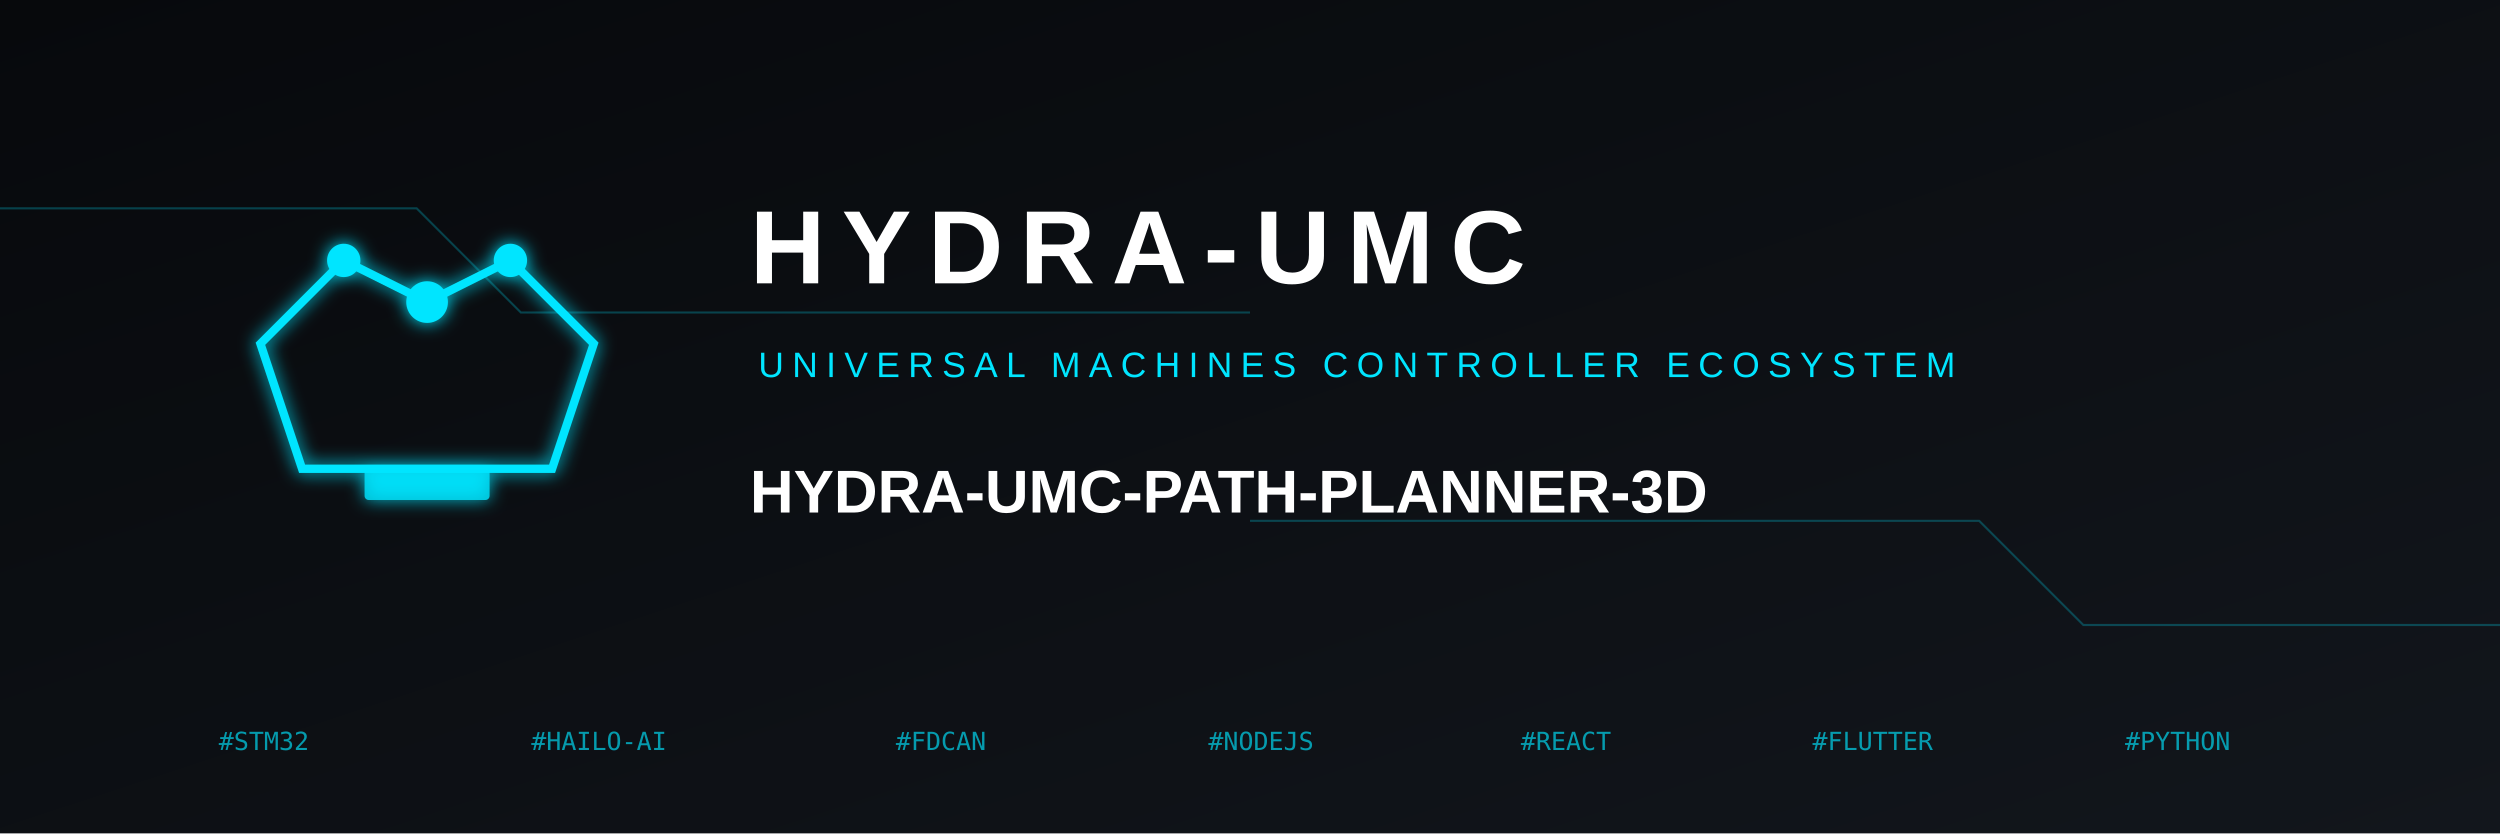
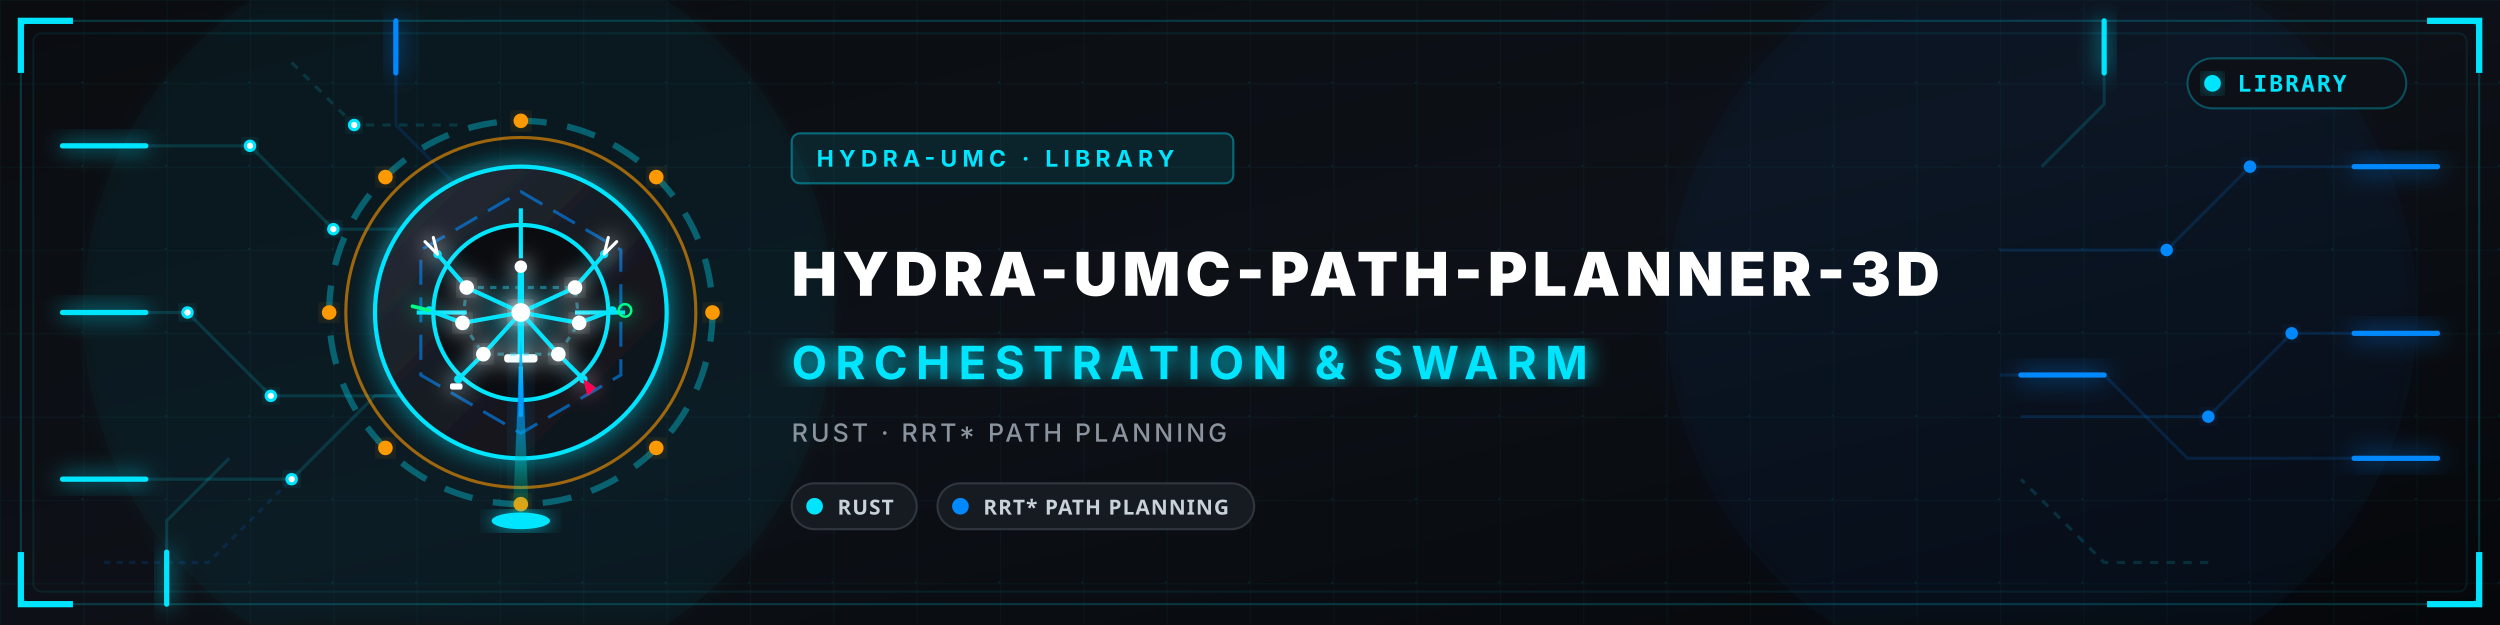
- <svg xmlns="http://www.w3.org/2000/svg" viewBox="0 0 1200 400" role="img" aria-labelledby="title desc">
+ <svg xmlns="http://www.w3.org/2000/svg" viewBox="0 0 1200 300" width="100%" height="100%">
  <defs>
-     <linearGradient id="bg" x1="0%" y1="0%" x2="100%" y2="100%">
-       <stop stop-color="#07090C" />
-       <stop offset="1" stop-color="#12161C" />
-     </linearGradient>
-     <filter id="g">
-       <feGaussianBlur stdDeviation="4" result="b" />
+     <linearGradient id="bgGlow" x1="0%" y1="0%" x2="100%" y2="100%">
+       <stop offset="0%" stop-color="#0A0C10" />
+       <stop offset="50%" stop-color="#0D1117" />
+       <stop offset="100%" stop-color="#05070A" />
+     </linearGradient>
+     <linearGradient id="cyanGlow" x1="0%" y1="0%" x2="100%" y2="0%">
+       <stop offset="0%" stop-color="#00E5FF" stop-opacity="0.8" />
+       <stop offset="100%" stop-color="#0088FF" stop-opacity="0.9" />
+     </linearGradient>
+     <linearGradient id="hydraCyanGlow" x1="0%" y1="0%" x2="100%" y2="100%">
+       <stop offset="0%" stop-color="#00F0FF" />
+       <stop offset="100%" stop-color="#0077FF" />
+     </linearGradient>
+     <linearGradient id="laserBeam" x1="0%" y1="0%" x2="0%" y2="100%">
+       <stop offset="0%" stop-color="#00E5FF" stop-opacity="1" />
+       <stop offset="40%" stop-color="#0088FF" stop-opacity="0.8" />
+       <stop offset="100%" stop-color="#00FF88" stop-opacity="0" />
+     </linearGradient>
+     <linearGradient id="metalGradient" x1="0%" y1="0%" x2="100%" y2="100%">
+       <stop offset="0%" stop-color="#2A303C" />
+       <stop offset="50%" stop-color="#161B22" />
+       <stop offset="100%" stop-color="#0D1117" />
+     </linearGradient>
+     <filter id="glowCyan" x="-20%" y="-20%" width="140%" height="140%">
+       <feGaussianBlur stdDeviation="5" result="blur" />
      <feMerge>
-         <feMergeNode in="b" />
+         <feMergeNode in="blur" />
        <feMergeNode in="SourceGraphic" />
      </feMerge>
    </filter>
+     <filter id="glowBlue" x="-20%" y="-20%" width="140%" height="140%">
+       <feGaussianBlur stdDeviation="6" result="blur" />
+       <feMerge>
+         <feMergeNode in="blur" />
+         <feMergeNode in="SourceGraphic" />
+       </feMerge>
+     </filter>
+     <filter id="glowBeam" x="-30%" y="-30%" width="160%" height="160%">
+       <feGaussianBlur stdDeviation="8" result="blur" />
+       <feMerge>
+         <feMergeNode in="blur" />
+         <feMergeNode in="SourceGraphic" />
+       </feMerge>
+     </filter>
+     <pattern id="cyberGrid" width="40" height="40" patternUnits="userSpaceOnUse">
+       <path d="M 40 0 L 0 0 0 40" fill="none" stroke="#00E5FF" stroke-opacity="0.04" stroke-width="1" />
+       <circle cx="40" cy="40" r="1" fill="#00E5FF" fill-opacity="0.1" />
+     </pattern>
+     <g id="pcbNode">
+       <circle cx="0" cy="0" r="3" fill="#00E5FF" filter="url(#glowCyan)" />
+       <circle cx="0" cy="0" r="1.5" fill="#FFFFFF" />
+     </g>
  </defs>
-   <rect width="1200" height="400" fill="url(#bg)" />
-   <g fill="none" stroke="#00E5FF" stroke-width="1" opacity=".25">
-     <path d="M0 100H200L250 150H600" />
-     <path d="M1200 300H1000L950 250H600" />
-   </g>
-   <g transform="translate(205 185)" filter="url(#g)">
-     <path d="M-60,40 -80,-20 -40,-60 0,-40 40,-60 80,-20 60,40Z" fill="none" stroke="#00E5FF" stroke-width="4" />
-     <circle cy="-40" r="10" fill="#00E5FF" />
-     <circle cx="-40" cy="-60" r="8" fill="#00E5FF" />
-     <circle cx="40" cy="-60" r="8" fill="#00E5FF" />
-     <rect x="-30" y="40" width="60" height="15" rx="2" fill="#00E5FF" opacity=".8" />
-   </g>
-   <text x="360" y="136" font-family="Arial,sans-serif" font-size="50" font-weight="bold" fill="#FFF" letter-spacing="8">HYDRA-UMC</text>
-   <text x="364" y="181" font-family="Arial,sans-serif" font-size="17" fill="#00E5FF" letter-spacing="4">UNIVERSAL MACHINES CONTROLLER ECOSYSTEM</text>
-   <text x="360" y="246" font-family="Arial,sans-serif" font-size="29" font-weight="bold" fill="#FFF">HYDRA-UMC-PATH-PLANNER-3D</text>
-   <g font-family="monospace" font-size="12" fill="#00E5FF" opacity=".65">
-     <text x="105" y="360">#STM32</text>
-     <text x="255" y="360">#HAILO-AI</text>
-     <text x="430" y="360">#FDCAN</text>
-     <text x="580" y="360">#NODEJS</text>
-     <text x="730" y="360">#REACT</text>
-     <text x="870" y="360">#FLUTTER</text>
-     <text x="1020" y="360">#PYTHON</text>
+   <rect width="1200" height="300" fill="url(#bgGlow)" />
+   <rect width="1200" height="300" fill="url(#cyberGrid)" />
+   <circle cx="220" cy="150" r="180" fill="#00E5FF" fill-opacity="0.03" filter="url(#glowCyan)">
+     <animate attributeName="fill-opacity" values="0.02;0.05;0.02" dur="6s" repeatCount="indefinite" />
+   </circle>
+   <circle cx="980" cy="150" r="180" fill="#0077FF" fill-opacity="0.03" filter="url(#glowBlue)">
+     <animate attributeName="fill-opacity" values="0.02;0.05;0.02" dur="6s" repeatCount="indefinite" />
+   </circle>
+   <rect x="10" y="10" width="1180" height="280" fill="none" stroke="#00E5FF" stroke-opacity="0.2" stroke-width="1" rx="6" />
+   <rect x="16" y="16" width="1168" height="268" fill="none" stroke="#00E5FF" stroke-opacity="0.08" stroke-width="1" rx="4" />
+   <path d="M 10 35 L 10 10 L 35 10" fill="none" stroke="#00E5FF" stroke-width="3">
+     <animate attributeName="stroke-opacity" values="0.6;1;0.6" dur="3s" repeatCount="indefinite" />
+   </path>
+   <path d="M 1190 35 L 1190 10 L 1165 10" fill="none" stroke="#00E5FF" stroke-width="3">
+     <animate attributeName="stroke-opacity" values="0.6;1;0.6" dur="3s" repeatCount="indefinite" />
+   </path>
+   <path d="M 10 265 L 10 290 L 35 290" fill="none" stroke="#00E5FF" stroke-width="3">
+     <animate attributeName="stroke-opacity" values="0.6;1;0.6" dur="3s" repeatCount="indefinite" />
+   </path>
+   <path d="M 1190 265 L 1190 290 L 1165 290" fill="none" stroke="#00E5FF" stroke-width="3">
+     <animate attributeName="stroke-opacity" values="0.6;1;0.6" dur="3s" repeatCount="indefinite" />
+   </path>
+   <g stroke="#00E5FF" stroke-opacity="0.15" stroke-width="1.5" fill="none">
+     <path d="M 30 70 L 120 70 L 160 110 L 240 110" />
+     <path d="M 30 150 L 90 150 L 130 190 L 220 190" />
+     <path d="M 30 230 L 140 230 L 180 190 L 210 190" />
+     <path d="M 80 290 L 80 250 L 110 220" />
+     <path d="M 190 10 L 190 60 L 220 90" stroke="#0077FF" stroke-opacity="0.15" />
+     <path d="M 140 30 L 170 60 L 220 60" stroke-dasharray="4,4" />
+     <path d="M 50 270 L 100 270 L 140 230" stroke="#0077FF" stroke-opacity="0.15" stroke-dasharray="3,3" />
+   </g>
+   <g fill="none" stroke-linecap="round" stroke-linejoin="round">
+     <path d="M 30 70 L 120 70 L 160 110 L 240 110" stroke="#00E5FF" stroke-width="2.5" stroke-dasharray="40, 240" filter="url(#glowCyan)">
+       <animate attributeName="stroke-dashoffset" values="280;0" dur="3s" repeatCount="indefinite" />
+     </path>
+     <path d="M 30 150 L 90 150 L 130 190 L 220 190" stroke="#00E5FF" stroke-width="2.5" stroke-dasharray="40, 220" filter="url(#glowCyan)">
+       <animate attributeName="stroke-dashoffset" values="260;0" dur="3.5s" repeatCount="indefinite" />
+     </path>
+     <path d="M 30 230 L 140 230 L 180 190 L 210 190" stroke="#00E5FF" stroke-width="2.5" stroke-dasharray="40, 230" filter="url(#glowCyan)">
+       <animate attributeName="stroke-dashoffset" values="270;0" dur="3.2s" repeatCount="indefinite" />
+     </path>
+     <path d="M 80 290 L 80 250 L 110 220" stroke="#00E5FF" stroke-width="2.5" stroke-dasharray="25, 100" filter="url(#glowCyan)">
+       <animate attributeName="stroke-dashoffset" values="125;0" dur="2.5s" repeatCount="indefinite" />
+     </path>
+     <path d="M 190 10 L 190 60 L 220 90" stroke="#0088FF" stroke-width="2.5" stroke-dasharray="25, 90" filter="url(#glowBlue)">
+       <animate attributeName="stroke-dashoffset" values="115;0" dur="2.8s" repeatCount="indefinite" />
+     </path>
+   </g>
+   <use href="#pcbNode" x="120" y="70" />
+   <use href="#pcbNode" x="160" y="110" />
+   <use href="#pcbNode" x="90" y="150" />
+   <use href="#pcbNode" x="130" y="190" />
+   <use href="#pcbNode" x="140" y="230" />
+   <use href="#pcbNode" x="170" y="60" />
+   <g stroke="#0088FF" stroke-opacity="0.15" stroke-width="1.5" fill="none">
+     <path d="M 1170 80 L 1080 80 L 1040 120 L 960 120" />
+     <path d="M 1170 160 L 1100 160 L 1060 200 L 970 200" />
+     <path d="M 1170 220 L 1050 220 L 1010 180 M 1010 180 L 960 180" />
+     <path d="M 1010 10 L 1010 50 L 980 80" stroke="#00E5FF" stroke-opacity="0.15" />
+     <path d="M 1060 270 L 1010 270 L 970 230" stroke="#00E5FF" stroke-opacity="0.15" stroke-dasharray="4,4" />
+   </g>
+   <g fill="none" stroke-linecap="round" stroke-linejoin="round">
+     <path d="M 1170 80 L 1080 80 L 1040 120 L 960 120" stroke="#0088FF" stroke-width="2.5" stroke-dasharray="40, 230" filter="url(#glowBlue)">
+       <animate attributeName="stroke-dashoffset" values="0;270" dur="3.5s" repeatCount="indefinite" />
+     </path>
+     <path d="M 1170 160 L 1100 160 L 1060 200 L 970 200" stroke="#0088FF" stroke-width="2.5" stroke-dasharray="40, 240" filter="url(#glowBlue)">
+       <animate attributeName="stroke-dashoffset" values="0;280" dur="3.8s" repeatCount="indefinite" />
+     </path>
+     <path d="M 1170 220 L 1050 220 L 1010 180 M 1010 180 L 960 180" stroke="#0088FF" stroke-width="2.5" stroke-dasharray="40, 250" filter="url(#glowBlue)">
+       <animate attributeName="stroke-dashoffset" values="0;290" dur="4s" repeatCount="indefinite" />
+     </path>
+     <path d="M 1010 10 L 1010 50 L 980 80" stroke="#00E5FF" stroke-width="2.5" stroke-dasharray="25, 95" filter="url(#glowCyan)">
+       <animate attributeName="stroke-dashoffset" values="0;120" dur="2.6s" repeatCount="indefinite" />
+     </path>
+   </g>
+   <circle cx="1080" cy="80" r="3" fill="#0088FF" filter="url(#glowBlue)" />
+   <circle cx="1040" cy="120" r="3" fill="#0088FF" filter="url(#glowBlue)" />
+   <circle cx="1100" cy="160" r="3" fill="#0088FF" filter="url(#glowBlue)" />
+   <circle cx="1060" cy="200" r="3" fill="#0088FF" filter="url(#glowBlue)" />
+   <g transform="translate(250, 150)">
+     <g>
+       <circle cx="0" cy="0" r="92" fill="none" stroke="#00E5FF" stroke-opacity="0.35" stroke-width="3" stroke-dasharray="14,10" />
+       <circle cx="0" cy="0" r="84" fill="none" stroke="#FF9900" stroke-opacity="0.6" stroke-width="1.5" />
+       <circle cx="92" cy="0" r="3.5" fill="#FF9900" filter="url(#glowBlue)" />
+       <circle cx="65" cy="65" r="3.5" fill="#FF9900" filter="url(#glowBlue)" />
+       <circle cx="0" cy="92" r="3.5" fill="#FF9900" filter="url(#glowBlue)" />
+       <circle cx="-65" cy="65" r="3.5" fill="#FF9900" filter="url(#glowBlue)" />
+       <circle cx="-92" cy="0" r="3.5" fill="#FF9900" filter="url(#glowBlue)" />
+       <circle cx="-65" cy="-65" r="3.5" fill="#FF9900" filter="url(#glowBlue)" />
+       <circle cx="0" cy="-92" r="3.5" fill="#FF9900" filter="url(#glowBlue)" />
+       <circle cx="65" cy="-65" r="3.5" fill="#FF9900" filter="url(#glowBlue)" />
+       <animateTransform attributeName="transform" type="rotate" from="0 0 0" to="360 0 0" dur="25s" repeatCount="indefinite" />
+     </g>
+     <circle cx="0" cy="0" r="70" fill="url(#metalGradient)" stroke="#00E5FF" stroke-width="2" filter="url(#glowCyan)" />
+     <g>
+       <polygon points="0,-58 48,-30 48,30 0,58 -48,30 -48,-30" fill="none" stroke="#0088FF" stroke-width="1.5" stroke-dasharray="12,6" opacity="0.6" />
+       <animateTransform attributeName="transform" type="rotate" from="360 0 0" to="0 0 0" dur="18s" repeatCount="indefinite" />
+     </g>
+     <circle cx="0" cy="0" r="42" fill="#0A0C10" stroke="#00E5FF" stroke-width="2" />
+     <line x1="-50" y1="0" x2="-26" y2="0" stroke="#00E5FF" stroke-width="2" />
+     <line x1="26" y1="0" x2="50" y2="0" stroke="#00E5FF" stroke-width="2" />
+     <line x1="0" y1="-50" x2="0" y2="-26" stroke="#00E5FF" stroke-width="2" />
+     <line x1="0" y1="26" x2="0" y2="50" stroke="#00E5FF" stroke-width="2" />
+     <g id="hydra8ArmSystem" filter="url(#glowCyan)">
+       <line x1="0" y1="0" x2="0" y2="22" stroke="#00E5FF" stroke-width="3" stroke-linecap="round" />
+       <rect x="-8" y="20" width="16" height="4" rx="1.5" fill="#FFFFFF" />
+       <line x1="0" y1="0" x2="0" y2="-22" stroke="#00E5FF" stroke-width="3" stroke-linecap="round" />
+       <circle cx="0" cy="-22" r="3" fill="#FFFFFF" />
+       <path d="M -26 -12 L -28 5 L -18 20 L 18 20 L 28 5 L 26 -12 Z" fill="none" stroke="#00E5FF" stroke-width="1.5" stroke-dasharray="3,3" opacity="0.4" />
+       <path d="M 0 0 L -26 -12 M 0 0 L -28 5 M 0 0 L -18 20 M 0 0 L 18 20 M 0 0 L 28 5 M 0 0 L 26 -12" stroke="#00E5FF" stroke-width="2" stroke-linecap="round" />
+       <g transform="translate(-26, -12)">
+         <g>
+           <animateTransform attributeName="transform" type="rotate" values="-25;15;-25" dur="3.4s" repeatCount="indefinite" />
+           <line x1="0" y1="0" x2="-14" y2="-16" stroke="#00E5FF" stroke-width="2" stroke-linecap="round" />
+           <circle cx="-14" cy="-16" r="2" fill="#00E5FF" />
+           <g transform="translate(-14, -16)">
+             <animateTransform attributeName="transform" type="rotate" values="30;-20;30" dur="3.4s" repeatCount="indefinite" />
+             <path d="M 0 0 L -6 -6 M 0 0 L -2 -8" stroke="#FFFFFF" stroke-width="1.5" stroke-linecap="round" />
+           </g>
+         </g>
+       </g>
+       <g transform="translate(-28, 5)">
+         <g>
+           <animateTransform attributeName="transform" type="rotate" values="-18;22;-18" dur="4.0s" repeatCount="indefinite" />
+           <line x1="0" y1="0" x2="-16" y2="-6" stroke="#00E5FF" stroke-width="2" stroke-linecap="round" />
+           <circle cx="-16" cy="-6" r="2" fill="#00E5FF" />
+           <g transform="translate(-16, -6)">
+             <animateTransform attributeName="transform" type="rotate" values="-25;25;-25" dur="4.0s" repeatCount="indefinite" />
+             <line x1="0" y1="0" x2="-8" y2="-2" stroke="#00FF88" stroke-width="1.8" stroke-linecap="round" />
+           </g>
+         </g>
+       </g>
+       <g transform="translate(-18, 20)">
+         <g>
+           <animateTransform attributeName="transform" type="rotate" values="-15;20;-15" dur="4.5s" repeatCount="indefinite" />
+           <line x1="0" y1="0" x2="-12" y2="12" stroke="#00E5FF" stroke-width="2" stroke-linecap="round" />
+           <circle cx="-12" cy="12" r="2" fill="#00E5FF" />
+           <g transform="translate(-12, 12)">
+             <animateTransform attributeName="transform" type="rotate" values="20;-15;20" dur="4.5s" repeatCount="indefinite" />
+             <rect x="-4" y="2" width="6" height="3" rx="1" fill="#FFFFFF" />
+           </g>
+         </g>
+       </g>
+       <g transform="translate(18, 20)">
+         <g>
+           <animateTransform attributeName="transform" type="rotate" values="15;-20;15" dur="4.2s" repeatCount="indefinite" />
+           <line x1="0" y1="0" x2="12" y2="12" stroke="#00E5FF" stroke-width="2" stroke-linecap="round" />
+           <circle cx="12" cy="12" r="2" fill="#00E5FF" />
+           <g transform="translate(12, 12)">
+             <animateTransform attributeName="transform" type="rotate" values="-20;15;-20" dur="4.2s" repeatCount="indefinite" />
+             <polygon points="0,0 6,4 2,8" fill="#FF0055" />
+           </g>
+         </g>
+       </g>
+       <g transform="translate(28, 5)">
+         <g>
+           <animateTransform attributeName="transform" type="rotate" values="22;-18;22" dur="3.8s" repeatCount="indefinite" />
+           <line x1="0" y1="0" x2="16" y2="-6" stroke="#00E5FF" stroke-width="2" stroke-linecap="round" />
+           <circle cx="16" cy="-6" r="2" fill="#00E5FF" />
+           <g transform="translate(16, -6)">
+             <animateTransform attributeName="transform" type="rotate" values="20;-20;20" dur="3.8s" repeatCount="indefinite" />
+             <circle cx="6" cy="0" r="3" fill="none" stroke="#00FF88" stroke-width="1.2" />
+           </g>
+         </g>
+       </g>
+       <g transform="translate(26, -12)">
+         <g>
+           <animateTransform attributeName="transform" type="rotate" values="25;-15;25" dur="3.2s" repeatCount="indefinite" />
+           <line x1="0" y1="0" x2="14" y2="-16" stroke="#00E5FF" stroke-width="2" stroke-linecap="round" />
+           <circle cx="14" cy="-16" r="2" fill="#00E5FF" />
+           <g transform="translate(14, -16)">
+             <animateTransform attributeName="transform" type="rotate" values="-30;20;-30" dur="3.2s" repeatCount="indefinite" />
+             <path d="M 0 0 L 6 -6 M 0 0 L 2 -8" stroke="#FFFFFF" stroke-width="1.5" stroke-linecap="round" />
+           </g>
+         </g>
+       </g>
+       <circle cx="0" cy="0" r="4.5" fill="#FFFFFF" filter="url(#glowCyan)" />
+       <circle cx="-26" cy="-12" r="3.5" fill="#FFFFFF" filter="url(#glowCyan)" />
+       <circle cx="-28" cy="5" r="3.5" fill="#FFFFFF" filter="url(#glowCyan)" />
+       <circle cx="-18" cy="20" r="3.5" fill="#FFFFFF" filter="url(#glowCyan)" />
+       <circle cx="18" cy="20" r="3.5" fill="#FFFFFF" filter="url(#glowCyan)" />
+       <circle cx="28" cy="5" r="3.5" fill="#FFFFFF" filter="url(#glowCyan)" />
+       <circle cx="26" cy="-12" r="3.5" fill="#FFFFFF" filter="url(#glowCyan)" />
+     </g>
+   </g>
+   <path d="M 250 157 L 246 250 L 254 250 Z" fill="url(#laserBeam)" filter="url(#glowBeam)">
+     <animate attributeName="opacity" values="0.3;1;0.3" dur="1.2s" repeatCount="indefinite" />
+   </path>
+   <ellipse cx="250" cy="250" rx="14" ry="4" fill="#00E5FF" filter="url(#glowCyan)">
+     <animate attributeName="rx" values="10;18;10" dur="1.2s" repeatCount="indefinite" />
+     <animate attributeName="opacity" values="0.4;1;0.4" dur="1.2s" repeatCount="indefinite" />
+   </ellipse>
+   <g transform="translate(380, 0)">
+     <g transform="translate(0, 82)">
+       <rect x="0" y="-18" width="212" height="24" rx="4" fill="#00E5FF" fill-opacity="0.1" stroke="#00E5FF" stroke-opacity="0.4" stroke-width="1">
+         <animate attributeName="stroke-opacity" values="0.3;0.8;0.3" dur="4s" repeatCount="indefinite" />
+       </rect>
+       <text x="12" y="-2" font-family="'Inter', 'Segoe UI', 'Roboto', sans-serif" font-weight="700" font-size="11" fill="#00E5FF" letter-spacing="2.5">HYDRA-UMC · LIBRARY</text>
+     </g>
+     <text x="0" y="142" font-family="'Inter', 'Segoe UI', 'Roboto', sans-serif" font-weight="900" font-size="29" fill="#FFFFFF" letter-spacing="2.5">HYDRA-UMC-PATH-PLANNER-3D</text>
+     <text x="0" y="182" font-family="'Inter', 'Segoe UI', 'Roboto', sans-serif" font-weight="700" font-size="22" fill="#00E5FF" letter-spacing="4" filter="url(#glowCyan)">ORCHESTRATION &amp; SWARM</text>
+     <text x="0" y="212" font-family="'Inter', 'Segoe UI', 'Roboto', sans-serif" font-weight="500" font-size="12" fill="#8B949E" letter-spacing="1.5">RUST · RRT* PATH PLANNING</text>
+     <g transform="translate(0, 232)">
+       <rect x="0" y="0" width="60" height="22" rx="11" fill="#161B22" stroke="#30363D" stroke-width="1" />
+       <circle cx="11" cy="11" r="4" fill="#00E5FF">
+         <animate attributeName="opacity" values="0.5;1;0.5" dur="2.0s" repeatCount="indefinite" />
+       </circle>
+       <text x="22" y="15" font-family="sans-serif" font-weight="600" font-size="10" fill="#C9D1D9" letter-spacing="0.5">RUST</text>
+       <rect x="70" y="0" width="152" height="22" rx="11" fill="#161B22" stroke="#30363D" stroke-width="1" />
+       <circle cx="81" cy="11" r="4" fill="#0088FF">
+         <animate attributeName="opacity" values="0.5;1;0.5" dur="2.2s" repeatCount="indefinite" />
+       </circle>
+       <text x="92" y="15" font-family="sans-serif" font-weight="600" font-size="10" fill="#C9D1D9" letter-spacing="0.5">RRT* PATH PLANNING</text>
+     </g>
+   </g>
+   <g transform="translate(1060, 42)">
+     <rect x="-10" y="-14" width="105" height="24" rx="12" fill="#0D1117" stroke="#00E5FF" stroke-opacity="0.3" stroke-width="1" />
+     <circle cx="2" cy="-2" r="4" fill="#00E5FF" filter="url(#glowCyan)">
+       <animate attributeName="opacity" values="0.3;1;0.3" dur="1.5s" repeatCount="indefinite" />
+     </circle>
+     <text x="14" y="2" font-family="monospace" font-weight="700" font-size="11" fill="#00E5FF" letter-spacing="1">LIBRARY</text>
  </g>
</svg>
